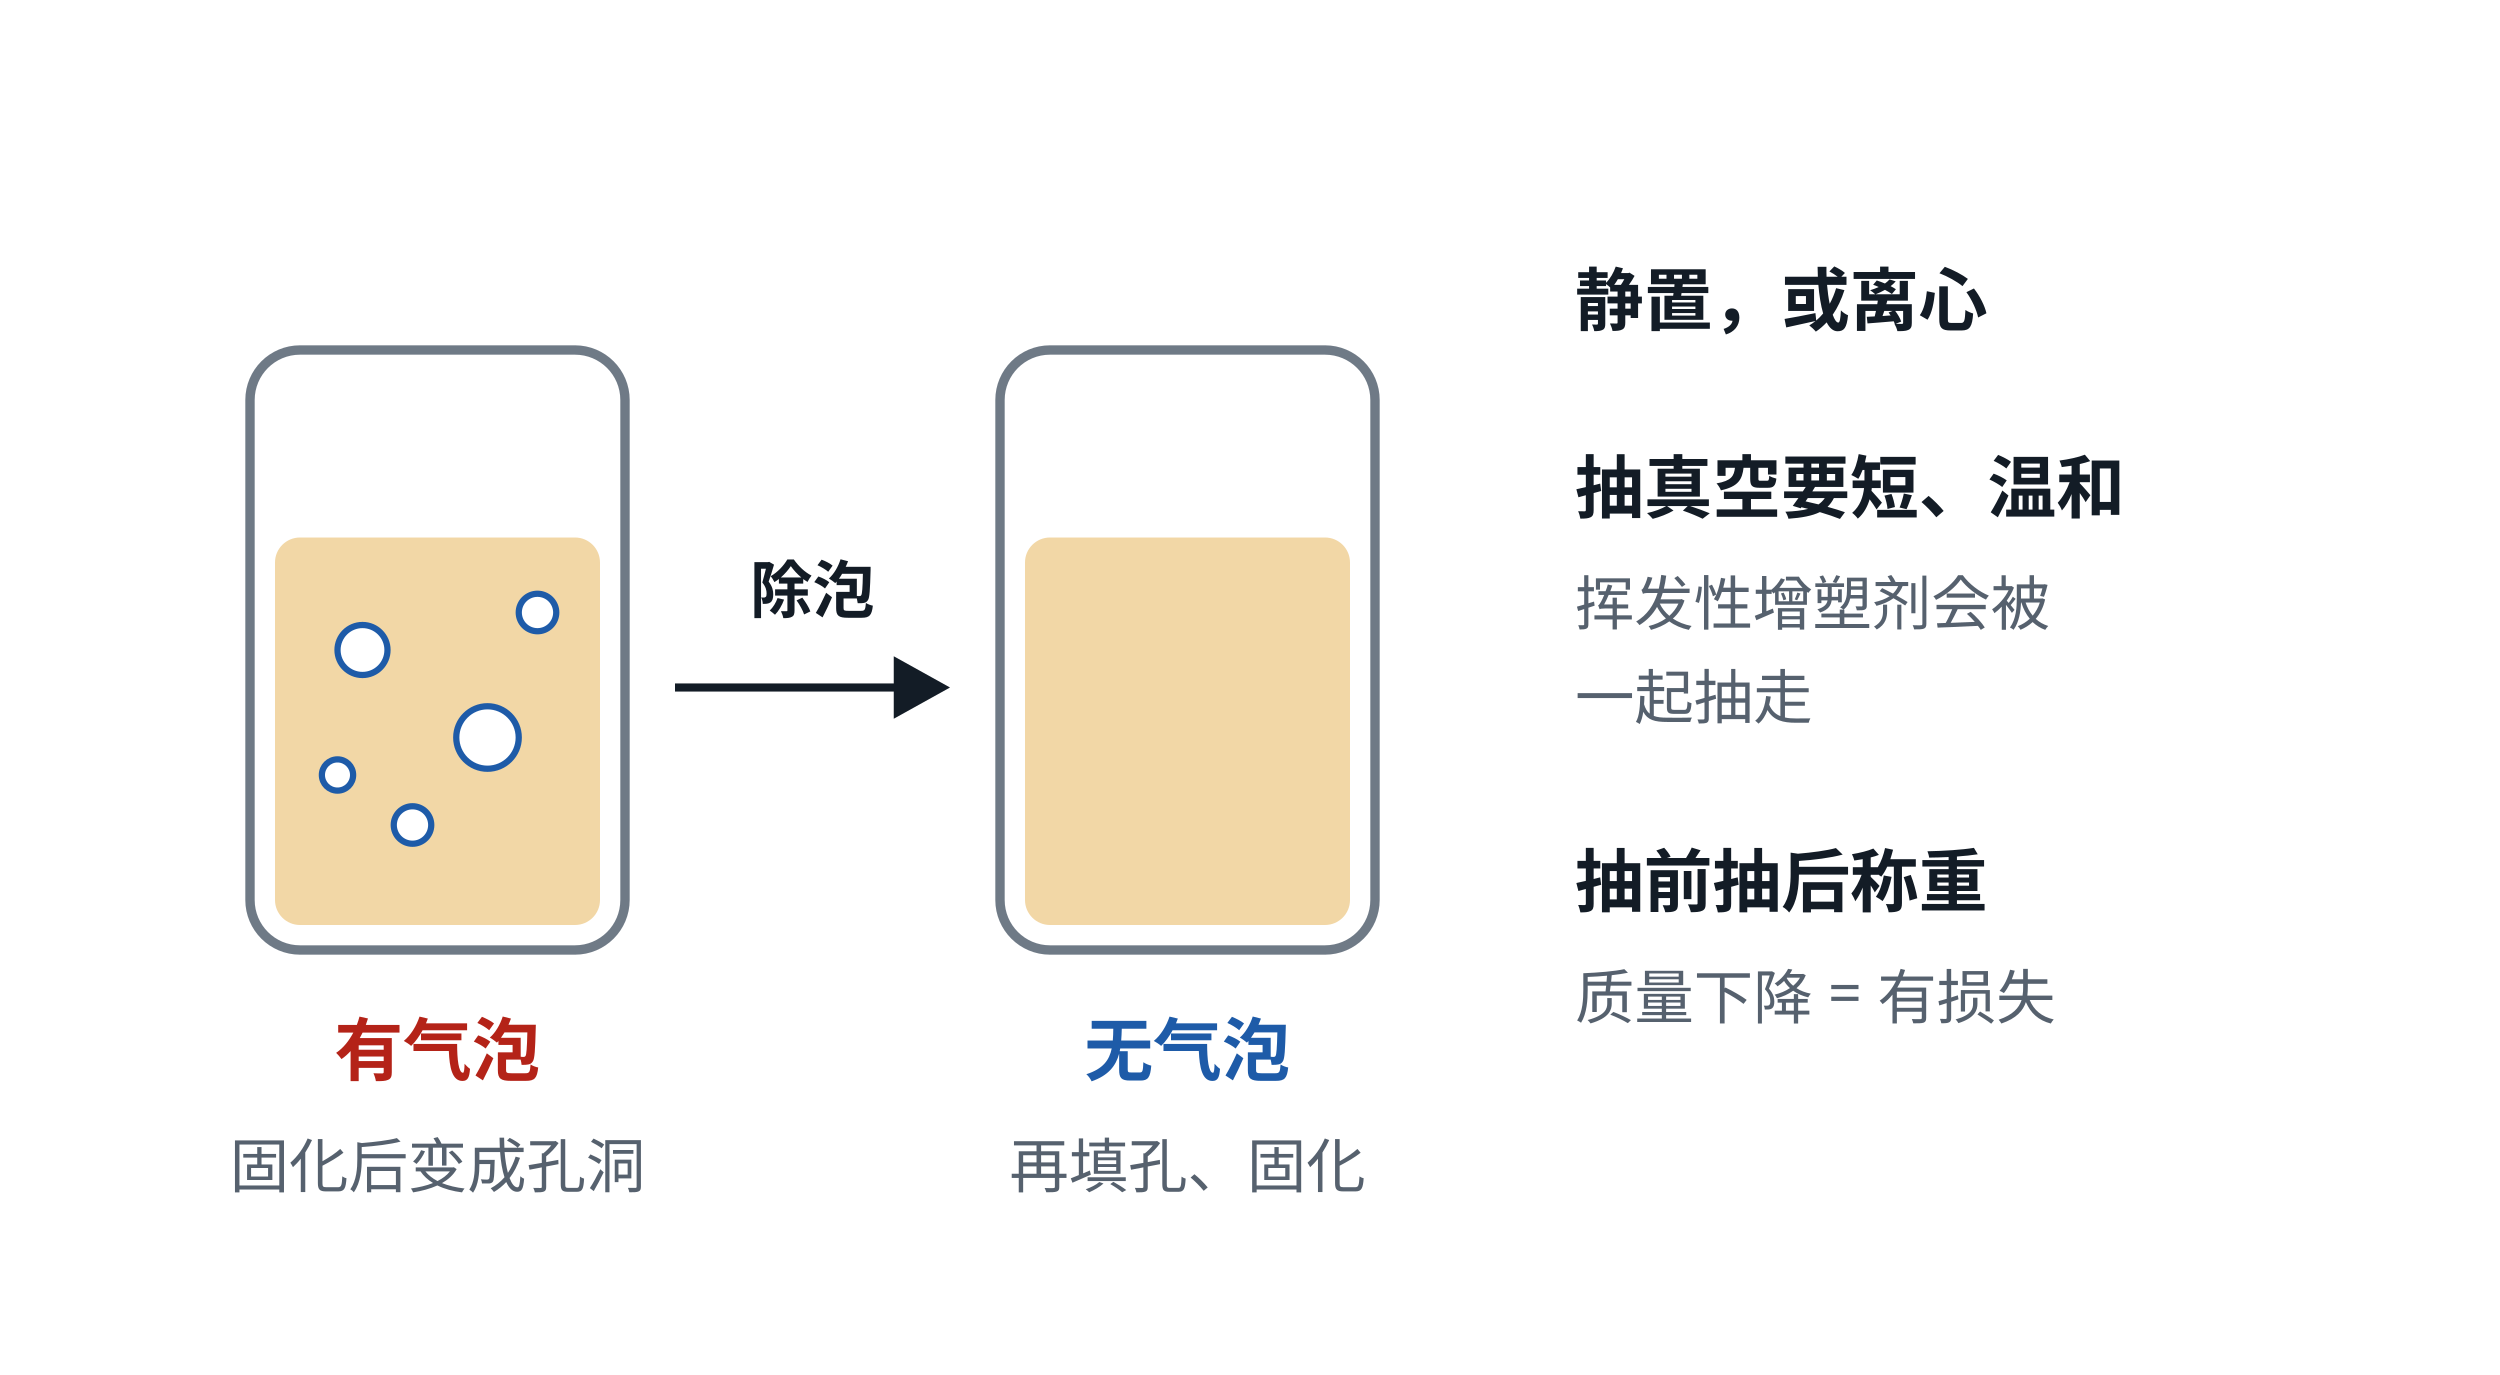
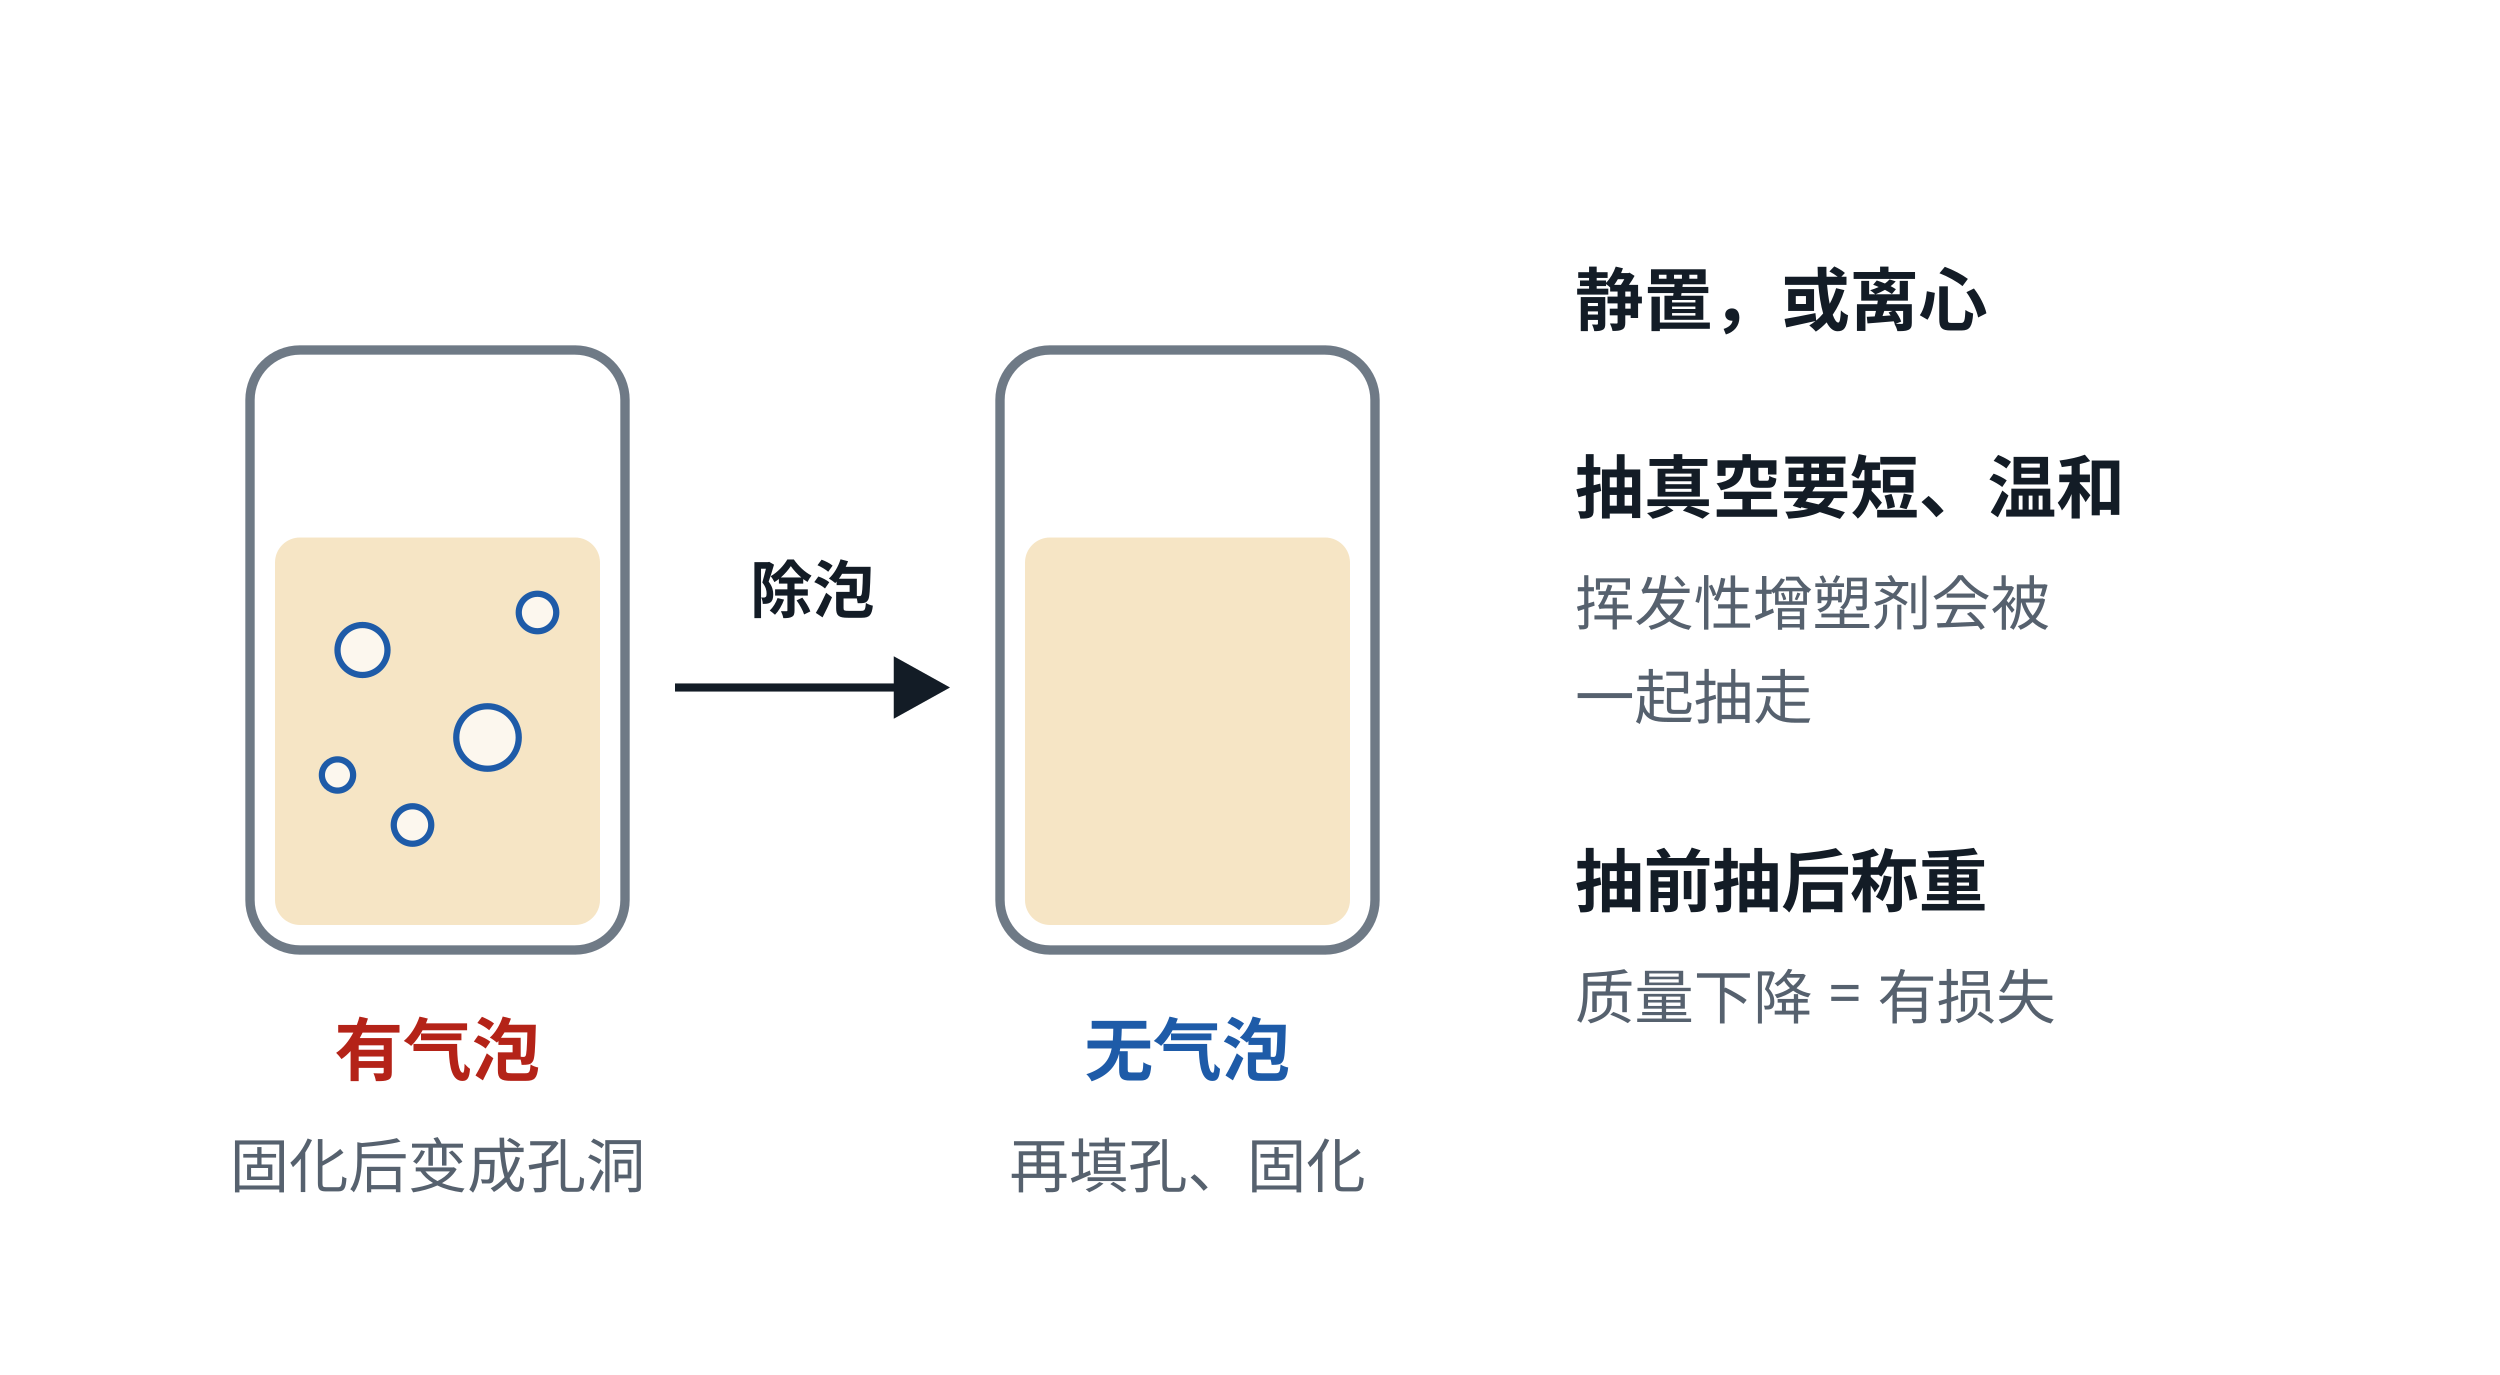
<svg xmlns="http://www.w3.org/2000/svg" viewBox="0 0 400 220" role="img" aria-label="除气泡：前驱体里的气泡固化后会变成孔洞；静置或离心除泡，抽真空要短而温和，因为挥发性增塑剂会被一起抽走，抽前抽后称重。" width="400" height="220">
  <rect width="100%" height="100%" fill="#FFFFFF" />
-   <rect x="40" y="56" width="60" height="96" rx="8" style="fill:rgb(255, 255, 255);stroke:rgb(111, 122, 134);stroke-width:1.5px;stroke-dasharray:none;stroke-linecap:butt;stroke-linejoin:miter;opacity:1;font-family:&quot;IBM Plex Sans&quot;, &quot;Noto Sans SC&quot;, &quot;PingFang SC&quot;, &quot;Microsoft YaHei&quot;, system-ui, sans-serif;font-size:15.5px;font-weight:400" />
-   <rect x="44" y="86" width="52" height="62" rx="4" style="fill:rgb(242, 215, 166);stroke:none;stroke-width:1px;stroke-dasharray:none;stroke-linecap:butt;stroke-linejoin:miter;opacity:1;font-family:&quot;IBM Plex Sans&quot;, &quot;Noto Sans SC&quot;, &quot;PingFang SC&quot;, &quot;Microsoft YaHei&quot;, system-ui, sans-serif;font-size:15.5px;font-weight:400" />
-   <circle cx="58" cy="104" r="4" style="fill:rgb(255, 255, 255);stroke:rgb(30, 91, 168);stroke-width:1px;stroke-dasharray:none;stroke-linecap:butt;stroke-linejoin:miter;opacity:1;font-family:&quot;IBM Plex Sans&quot;, &quot;Noto Sans SC&quot;, &quot;PingFang SC&quot;, &quot;Microsoft YaHei&quot;, system-ui, sans-serif;font-size:15.5px;font-weight:400" />
-   <circle cx="78" cy="118" r="5" style="fill:rgb(255, 255, 255);stroke:rgb(30, 91, 168);stroke-width:1px;stroke-dasharray:none;stroke-linecap:butt;stroke-linejoin:miter;opacity:1;font-family:&quot;IBM Plex Sans&quot;, &quot;Noto Sans SC&quot;, &quot;PingFang SC&quot;, &quot;Microsoft YaHei&quot;, system-ui, sans-serif;font-size:15.5px;font-weight:400" />
-   <circle cx="66" cy="132" r="3" style="fill:rgb(255, 255, 255);stroke:rgb(30, 91, 168);stroke-width:1px;stroke-dasharray:none;stroke-linecap:butt;stroke-linejoin:miter;opacity:1;font-family:&quot;IBM Plex Sans&quot;, &quot;Noto Sans SC&quot;, &quot;PingFang SC&quot;, &quot;Microsoft YaHei&quot;, system-ui, sans-serif;font-size:15.5px;font-weight:400" />
-   <circle cx="86" cy="98" r="3" style="fill:rgb(255, 255, 255);stroke:rgb(30, 91, 168);stroke-width:1px;stroke-dasharray:none;stroke-linecap:butt;stroke-linejoin:miter;opacity:1;font-family:&quot;IBM Plex Sans&quot;, &quot;Noto Sans SC&quot;, &quot;PingFang SC&quot;, &quot;Microsoft YaHei&quot;, system-ui, sans-serif;font-size:15.5px;font-weight:400" />
-   <circle cx="54" cy="124" r="2.5" style="fill:rgb(255, 255, 255);stroke:rgb(30, 91, 168);stroke-width:1px;stroke-dasharray:none;stroke-linecap:butt;stroke-linejoin:miter;opacity:1;font-family:&quot;IBM Plex Sans&quot;, &quot;Noto Sans SC&quot;, &quot;PingFang SC&quot;, &quot;Microsoft YaHei&quot;, system-ui, sans-serif;font-size:15.5px;font-weight:400" />
-   <rect x="160" y="56" width="60" height="96" rx="8" style="fill:rgb(255, 255, 255);stroke:rgb(111, 122, 134);stroke-width:1.5px;stroke-dasharray:none;stroke-linecap:butt;stroke-linejoin:miter;opacity:1;font-family:&quot;IBM Plex Sans&quot;, &quot;Noto Sans SC&quot;, &quot;PingFang SC&quot;, &quot;Microsoft YaHei&quot;, system-ui, sans-serif;font-size:15.5px;font-weight:400" />
-   <rect x="164" y="86" width="52" height="62" rx="4" style="fill:rgb(242, 215, 166);stroke:none;stroke-width:1px;stroke-dasharray:none;stroke-linecap:butt;stroke-linejoin:miter;opacity:1;font-family:&quot;IBM Plex Sans&quot;, &quot;Noto Sans SC&quot;, &quot;PingFang SC&quot;, &quot;Microsoft YaHei&quot;, system-ui, sans-serif;font-size:15.5px;font-weight:400" />
-   <line x1="108" y1="110" x2="144" y2="110" style="fill:none;stroke:rgb(19, 28, 38);stroke-width:1.3px;stroke-dasharray:none;stroke-linecap:butt;stroke-linejoin:miter;opacity:1;font-family:&quot;IBM Plex Sans&quot;, &quot;Noto Sans SC&quot;, &quot;PingFang SC&quot;, &quot;Microsoft YaHei&quot;, system-ui, sans-serif;font-size:15.5px;font-weight:400" />
-   <path d="M152 110 L143 105 L143 115 Z" style="fill:rgb(19, 28, 38);stroke:none;stroke-width:1px;stroke-dasharray:none;stroke-linecap:butt;stroke-linejoin:miter;opacity:1;font-family:&quot;IBM Plex Sans&quot;, &quot;Noto Sans SC&quot;, &quot;PingFang SC&quot;, &quot;Microsoft YaHei&quot;, system-ui, sans-serif;font-size:15.5px;font-weight:400" />
-   <text x="130" y="98" font-size="10" text-anchor="middle" font-weight="600" style="fill:rgb(19, 28, 38);stroke:none;stroke-width:1px;stroke-dasharray:none;stroke-linecap:butt;stroke-linejoin:miter;opacity:1;font-family:&quot;IBM Plex Sans&quot;, &quot;Noto Sans SC&quot;, &quot;PingFang SC&quot;, &quot;Microsoft YaHei&quot;, system-ui, sans-serif;font-size:10px;font-weight:600">除泡</text>
-   <text x="70" y="172" font-size="11" text-anchor="middle" font-weight="700" style="fill:rgb(180, 35, 24);stroke:none;stroke-width:1px;stroke-dasharray:none;stroke-linecap:butt;stroke-linejoin:miter;opacity:1;font-family:&quot;IBM Plex Sans&quot;, &quot;Noto Sans SC&quot;, &quot;PingFang SC&quot;, &quot;Microsoft YaHei&quot;, system-ui, sans-serif;font-size:11px;font-weight:700">有气泡</text>
-   <text x="190" y="172" font-size="11" text-anchor="middle" font-weight="700" style="fill:rgb(30, 91, 168);stroke:none;stroke-width:1px;stroke-dasharray:none;stroke-linecap:butt;stroke-linejoin:miter;opacity:1;font-family:&quot;IBM Plex Sans&quot;, &quot;Noto Sans SC&quot;, &quot;PingFang SC&quot;, &quot;Microsoft YaHei&quot;, system-ui, sans-serif;font-size:11px;font-weight:700">无气泡</text>
-   <text x="70" y="190" font-size="9.5" text-anchor="middle" style="fill:rgb(86, 97, 110);stroke:none;stroke-width:1px;stroke-dasharray:none;stroke-linecap:butt;stroke-linejoin:miter;opacity:1;font-family:&quot;IBM Plex Sans&quot;, &quot;Noto Sans SC&quot;, &quot;PingFang SC&quot;, &quot;Microsoft YaHei&quot;, system-ui, sans-serif;font-size:9.5px;font-weight:400">固化后变成孔洞</text>
-   <text x="190" y="190" font-size="9.5" text-anchor="middle" style="fill:rgb(86, 97, 110);stroke:none;stroke-width:1px;stroke-dasharray:none;stroke-linecap:butt;stroke-linejoin:miter;opacity:1;font-family:&quot;IBM Plex Sans&quot;, &quot;Noto Sans SC&quot;, &quot;PingFang SC&quot;, &quot;Microsoft YaHei&quot;, system-ui, sans-serif;font-size:9.5px;font-weight:400">再填孔、固化</text>
-   <text x="252" y="52" font-size="11" font-weight="700" style="fill:rgb(19, 28, 38);stroke:none;stroke-width:1px;stroke-dasharray:none;stroke-linecap:butt;stroke-linejoin:miter;opacity:1;font-family:&quot;IBM Plex Sans&quot;, &quot;Noto Sans SC&quot;, &quot;PingFang SC&quot;, &quot;Microsoft YaHei&quot;, system-ui, sans-serif;font-size:11px;font-weight:700">静置，或离心</text>
-   <text x="252" y="82" font-size="11" font-weight="700" style="fill:rgb(19, 28, 38);stroke:none;stroke-width:1px;stroke-dasharray:none;stroke-linecap:butt;stroke-linejoin:miter;opacity:1;font-family:&quot;IBM Plex Sans&quot;, &quot;Noto Sans SC&quot;, &quot;PingFang SC&quot;, &quot;Microsoft YaHei&quot;, system-ui, sans-serif;font-size:11px;font-weight:700">抽真空要短、温和</text>
-   <text x="252" y="100" font-size="9.5" style="fill:rgb(86, 97, 110);stroke:none;stroke-width:1px;stroke-dasharray:none;stroke-linecap:butt;stroke-linejoin:miter;opacity:1;font-family:&quot;IBM Plex Sans&quot;, &quot;Noto Sans SC&quot;, &quot;PingFang SC&quot;, &quot;Microsoft YaHei&quot;, system-ui, sans-serif;font-size:9.5px;font-weight:400">挥发性增塑剂会被</text>
-   <text x="252" y="115" font-size="9.5" style="fill:rgb(86, 97, 110);stroke:none;stroke-width:1px;stroke-dasharray:none;stroke-linecap:butt;stroke-linejoin:miter;opacity:1;font-family:&quot;IBM Plex Sans&quot;, &quot;Noto Sans SC&quot;, &quot;PingFang SC&quot;, &quot;Microsoft YaHei&quot;, system-ui, sans-serif;font-size:9.5px;font-weight:400">一起抽走</text>
-   <text x="252" y="145" font-size="11" font-weight="700" style="fill:rgb(19, 28, 38);stroke:none;stroke-width:1px;stroke-dasharray:none;stroke-linecap:butt;stroke-linejoin:miter;opacity:1;font-family:&quot;IBM Plex Sans&quot;, &quot;Noto Sans SC&quot;, &quot;PingFang SC&quot;, &quot;Microsoft YaHei&quot;, system-ui, sans-serif;font-size:11px;font-weight:700">抽前抽后称重</text>
-   <text x="252" y="163" font-size="9.5" style="fill:rgb(86, 97, 110);stroke:none;stroke-width:1px;stroke-dasharray:none;stroke-linecap:butt;stroke-linejoin:miter;opacity:1;font-family:&quot;IBM Plex Sans&quot;, &quot;Noto Sans SC&quot;, &quot;PingFang SC&quot;, &quot;Microsoft YaHei&quot;, system-ui, sans-serif;font-size:9.5px;font-weight:400">质量下降 = 有损失</text>
+   <rect x="40" y="56" width="60" height="96" rx="8" style="fill:rgb(255, 255, 255);fill-opacity:1;stroke:rgb(111, 122, 134);stroke-opacity:1;stroke-width:1.5px;stroke-dasharray:none;stroke-linecap:butt;stroke-linejoin:miter;opacity:1;font-family:&quot;IBM Plex Sans&quot;, &quot;Noto Sans SC&quot;, &quot;PingFang SC&quot;, &quot;Microsoft YaHei&quot;, system-ui, sans-serif;font-size:15.5px;font-weight:400" />
+   <rect x="44" y="86" width="52" height="62" rx="4" style="fill:rgb(242, 215, 166);fill-opacity:0.65;stroke:none;stroke-opacity:1;stroke-width:1px;stroke-dasharray:none;stroke-linecap:butt;stroke-linejoin:miter;opacity:1;font-family:&quot;IBM Plex Sans&quot;, &quot;Noto Sans SC&quot;, &quot;PingFang SC&quot;, &quot;Microsoft YaHei&quot;, system-ui, sans-serif;font-size:15.5px;font-weight:400" />
+   <circle cx="58" cy="104" r="4" style="fill:rgb(255, 255, 255);fill-opacity:0.7;stroke:rgb(30, 91, 168);stroke-opacity:1;stroke-width:1px;stroke-dasharray:none;stroke-linecap:butt;stroke-linejoin:miter;opacity:1;font-family:&quot;IBM Plex Sans&quot;, &quot;Noto Sans SC&quot;, &quot;PingFang SC&quot;, &quot;Microsoft YaHei&quot;, system-ui, sans-serif;font-size:15.5px;font-weight:400" />
+   <circle cx="78" cy="118" r="5" style="fill:rgb(255, 255, 255);fill-opacity:0.7;stroke:rgb(30, 91, 168);stroke-opacity:1;stroke-width:1px;stroke-dasharray:none;stroke-linecap:butt;stroke-linejoin:miter;opacity:1;font-family:&quot;IBM Plex Sans&quot;, &quot;Noto Sans SC&quot;, &quot;PingFang SC&quot;, &quot;Microsoft YaHei&quot;, system-ui, sans-serif;font-size:15.5px;font-weight:400" />
+   <circle cx="66" cy="132" r="3" style="fill:rgb(255, 255, 255);fill-opacity:0.7;stroke:rgb(30, 91, 168);stroke-opacity:1;stroke-width:1px;stroke-dasharray:none;stroke-linecap:butt;stroke-linejoin:miter;opacity:1;font-family:&quot;IBM Plex Sans&quot;, &quot;Noto Sans SC&quot;, &quot;PingFang SC&quot;, &quot;Microsoft YaHei&quot;, system-ui, sans-serif;font-size:15.5px;font-weight:400" />
+   <circle cx="86" cy="98" r="3" style="fill:rgb(255, 255, 255);fill-opacity:0.7;stroke:rgb(30, 91, 168);stroke-opacity:1;stroke-width:1px;stroke-dasharray:none;stroke-linecap:butt;stroke-linejoin:miter;opacity:1;font-family:&quot;IBM Plex Sans&quot;, &quot;Noto Sans SC&quot;, &quot;PingFang SC&quot;, &quot;Microsoft YaHei&quot;, system-ui, sans-serif;font-size:15.5px;font-weight:400" />
+   <circle cx="54" cy="124" r="2.5" style="fill:rgb(255, 255, 255);fill-opacity:0.7;stroke:rgb(30, 91, 168);stroke-opacity:1;stroke-width:1px;stroke-dasharray:none;stroke-linecap:butt;stroke-linejoin:miter;opacity:1;font-family:&quot;IBM Plex Sans&quot;, &quot;Noto Sans SC&quot;, &quot;PingFang SC&quot;, &quot;Microsoft YaHei&quot;, system-ui, sans-serif;font-size:15.5px;font-weight:400" />
+   <rect x="160" y="56" width="60" height="96" rx="8" style="fill:rgb(255, 255, 255);fill-opacity:1;stroke:rgb(111, 122, 134);stroke-opacity:1;stroke-width:1.5px;stroke-dasharray:none;stroke-linecap:butt;stroke-linejoin:miter;opacity:1;font-family:&quot;IBM Plex Sans&quot;, &quot;Noto Sans SC&quot;, &quot;PingFang SC&quot;, &quot;Microsoft YaHei&quot;, system-ui, sans-serif;font-size:15.5px;font-weight:400" />
+   <rect x="164" y="86" width="52" height="62" rx="4" style="fill:rgb(242, 215, 166);fill-opacity:0.65;stroke:none;stroke-opacity:1;stroke-width:1px;stroke-dasharray:none;stroke-linecap:butt;stroke-linejoin:miter;opacity:1;font-family:&quot;IBM Plex Sans&quot;, &quot;Noto Sans SC&quot;, &quot;PingFang SC&quot;, &quot;Microsoft YaHei&quot;, system-ui, sans-serif;font-size:15.5px;font-weight:400" />
+   <line x1="108" y1="110" x2="144" y2="110" style="fill:none;fill-opacity:1;stroke:rgb(19, 28, 38);stroke-opacity:1;stroke-width:1.3px;stroke-dasharray:none;stroke-linecap:butt;stroke-linejoin:miter;opacity:1;font-family:&quot;IBM Plex Sans&quot;, &quot;Noto Sans SC&quot;, &quot;PingFang SC&quot;, &quot;Microsoft YaHei&quot;, system-ui, sans-serif;font-size:15.5px;font-weight:400" />
+   <path d="M152 110 L143 105 L143 115 Z" style="fill:rgb(19, 28, 38);fill-opacity:1;stroke:none;stroke-opacity:1;stroke-width:1px;stroke-dasharray:none;stroke-linecap:butt;stroke-linejoin:miter;opacity:1;font-family:&quot;IBM Plex Sans&quot;, &quot;Noto Sans SC&quot;, &quot;PingFang SC&quot;, &quot;Microsoft YaHei&quot;, system-ui, sans-serif;font-size:15.5px;font-weight:400" />
+   <text x="130" y="98" font-size="10" text-anchor="middle" font-weight="600" style="fill:rgb(19, 28, 38);fill-opacity:1;stroke:none;stroke-opacity:1;stroke-width:1px;stroke-dasharray:none;stroke-linecap:butt;stroke-linejoin:miter;opacity:1;font-family:&quot;IBM Plex Sans&quot;, &quot;Noto Sans SC&quot;, &quot;PingFang SC&quot;, &quot;Microsoft YaHei&quot;, system-ui, sans-serif;font-size:10px;font-weight:600">除泡</text>
+   <text x="70" y="172" font-size="11" text-anchor="middle" font-weight="700" style="fill:rgb(180, 35, 24);fill-opacity:1;stroke:none;stroke-opacity:1;stroke-width:1px;stroke-dasharray:none;stroke-linecap:butt;stroke-linejoin:miter;opacity:1;font-family:&quot;IBM Plex Sans&quot;, &quot;Noto Sans SC&quot;, &quot;PingFang SC&quot;, &quot;Microsoft YaHei&quot;, system-ui, sans-serif;font-size:11px;font-weight:700">有气泡</text>
+   <text x="190" y="172" font-size="11" text-anchor="middle" font-weight="700" style="fill:rgb(30, 91, 168);fill-opacity:1;stroke:none;stroke-opacity:1;stroke-width:1px;stroke-dasharray:none;stroke-linecap:butt;stroke-linejoin:miter;opacity:1;font-family:&quot;IBM Plex Sans&quot;, &quot;Noto Sans SC&quot;, &quot;PingFang SC&quot;, &quot;Microsoft YaHei&quot;, system-ui, sans-serif;font-size:11px;font-weight:700">无气泡</text>
+   <text x="70" y="190" font-size="9.5" text-anchor="middle" style="fill:rgb(86, 97, 110);fill-opacity:1;stroke:none;stroke-opacity:1;stroke-width:1px;stroke-dasharray:none;stroke-linecap:butt;stroke-linejoin:miter;opacity:1;font-family:&quot;IBM Plex Sans&quot;, &quot;Noto Sans SC&quot;, &quot;PingFang SC&quot;, &quot;Microsoft YaHei&quot;, system-ui, sans-serif;font-size:9.5px;font-weight:400">固化后变成孔洞</text>
+   <text x="190" y="190" font-size="9.5" text-anchor="middle" style="fill:rgb(86, 97, 110);fill-opacity:1;stroke:none;stroke-opacity:1;stroke-width:1px;stroke-dasharray:none;stroke-linecap:butt;stroke-linejoin:miter;opacity:1;font-family:&quot;IBM Plex Sans&quot;, &quot;Noto Sans SC&quot;, &quot;PingFang SC&quot;, &quot;Microsoft YaHei&quot;, system-ui, sans-serif;font-size:9.5px;font-weight:400">再填孔、固化</text>
+   <text x="252" y="52" font-size="11" font-weight="700" style="fill:rgb(19, 28, 38);fill-opacity:1;stroke:none;stroke-opacity:1;stroke-width:1px;stroke-dasharray:none;stroke-linecap:butt;stroke-linejoin:miter;opacity:1;font-family:&quot;IBM Plex Sans&quot;, &quot;Noto Sans SC&quot;, &quot;PingFang SC&quot;, &quot;Microsoft YaHei&quot;, system-ui, sans-serif;font-size:11px;font-weight:700">静置，或离心</text>
+   <text x="252" y="82" font-size="11" font-weight="700" style="fill:rgb(19, 28, 38);fill-opacity:1;stroke:none;stroke-opacity:1;stroke-width:1px;stroke-dasharray:none;stroke-linecap:butt;stroke-linejoin:miter;opacity:1;font-family:&quot;IBM Plex Sans&quot;, &quot;Noto Sans SC&quot;, &quot;PingFang SC&quot;, &quot;Microsoft YaHei&quot;, system-ui, sans-serif;font-size:11px;font-weight:700">抽真空要短、温和</text>
+   <text x="252" y="100" font-size="9.5" style="fill:rgb(86, 97, 110);fill-opacity:1;stroke:none;stroke-opacity:1;stroke-width:1px;stroke-dasharray:none;stroke-linecap:butt;stroke-linejoin:miter;opacity:1;font-family:&quot;IBM Plex Sans&quot;, &quot;Noto Sans SC&quot;, &quot;PingFang SC&quot;, &quot;Microsoft YaHei&quot;, system-ui, sans-serif;font-size:9.5px;font-weight:400">挥发性增塑剂会被</text>
+   <text x="252" y="115" font-size="9.5" style="fill:rgb(86, 97, 110);fill-opacity:1;stroke:none;stroke-opacity:1;stroke-width:1px;stroke-dasharray:none;stroke-linecap:butt;stroke-linejoin:miter;opacity:1;font-family:&quot;IBM Plex Sans&quot;, &quot;Noto Sans SC&quot;, &quot;PingFang SC&quot;, &quot;Microsoft YaHei&quot;, system-ui, sans-serif;font-size:9.5px;font-weight:400">一起抽走</text>
+   <text x="252" y="145" font-size="11" font-weight="700" style="fill:rgb(19, 28, 38);fill-opacity:1;stroke:none;stroke-opacity:1;stroke-width:1px;stroke-dasharray:none;stroke-linecap:butt;stroke-linejoin:miter;opacity:1;font-family:&quot;IBM Plex Sans&quot;, &quot;Noto Sans SC&quot;, &quot;PingFang SC&quot;, &quot;Microsoft YaHei&quot;, system-ui, sans-serif;font-size:11px;font-weight:700">抽前抽后称重</text>
+   <text x="252" y="163" font-size="9.5" style="fill:rgb(86, 97, 110);fill-opacity:1;stroke:none;stroke-opacity:1;stroke-width:1px;stroke-dasharray:none;stroke-linecap:butt;stroke-linejoin:miter;opacity:1;font-family:&quot;IBM Plex Sans&quot;, &quot;Noto Sans SC&quot;, &quot;PingFang SC&quot;, &quot;Microsoft YaHei&quot;, system-ui, sans-serif;font-size:9.5px;font-weight:400">质量下降 = 有损失</text>
</svg>
